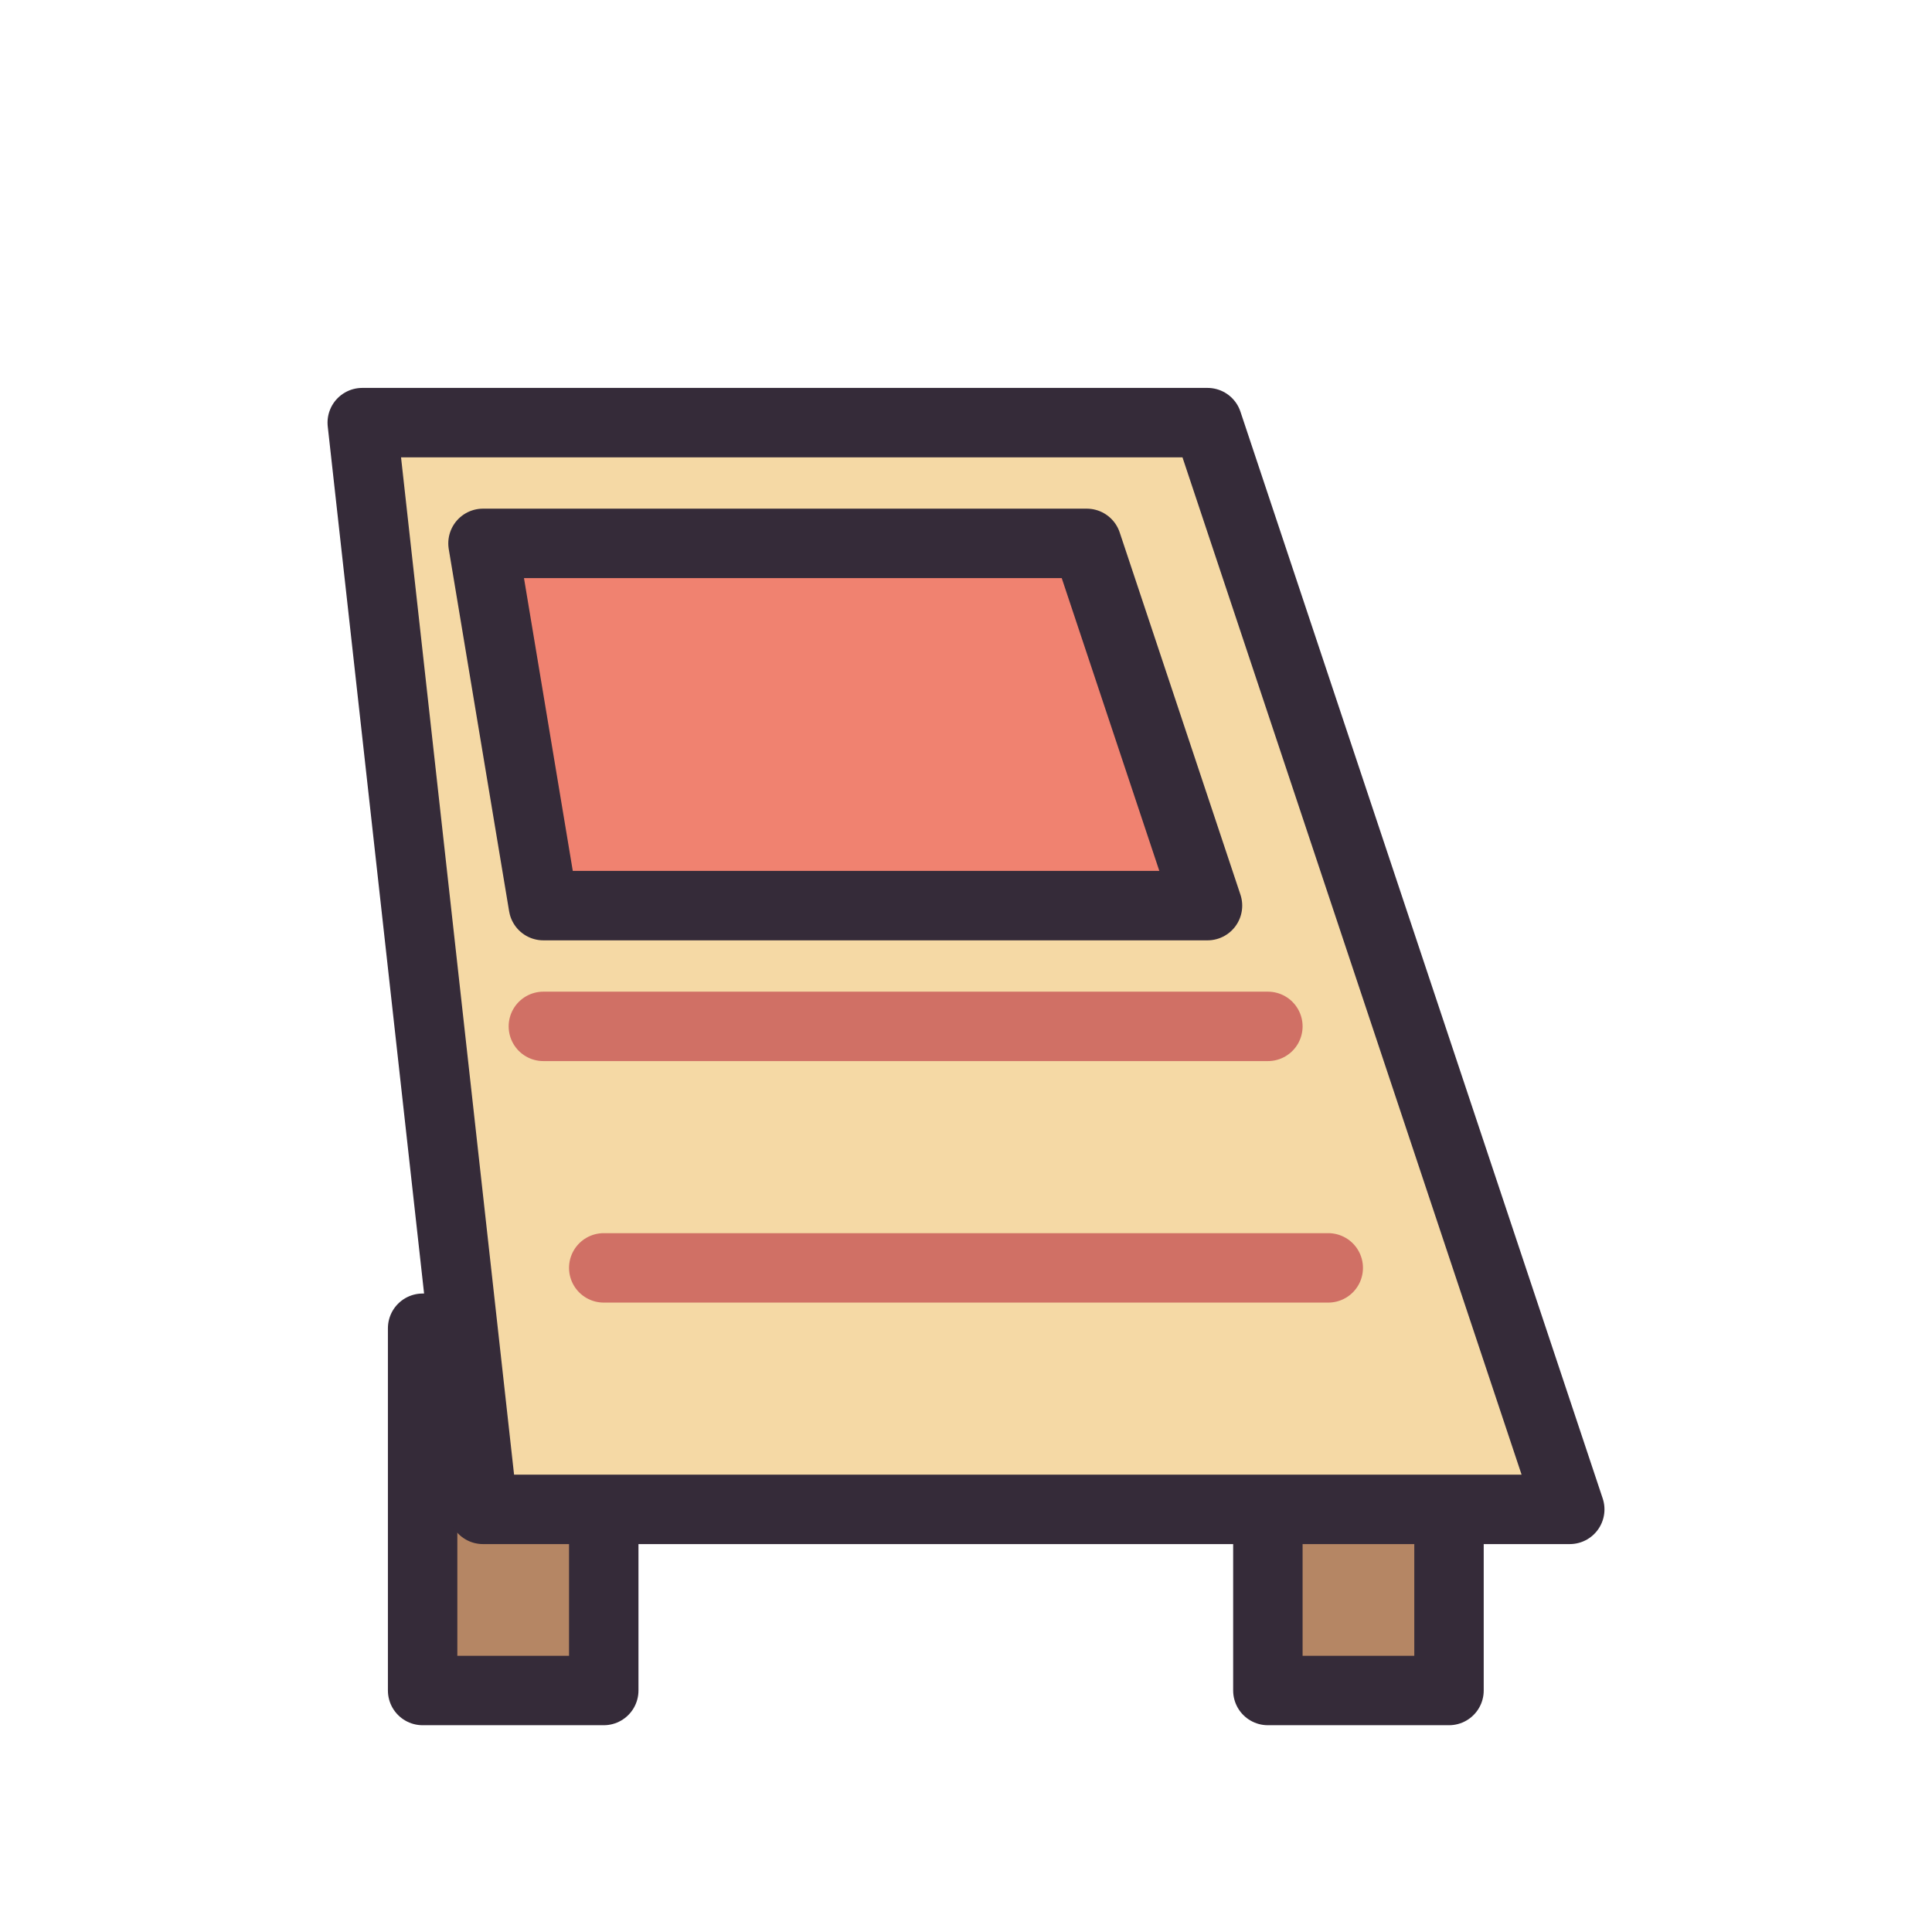
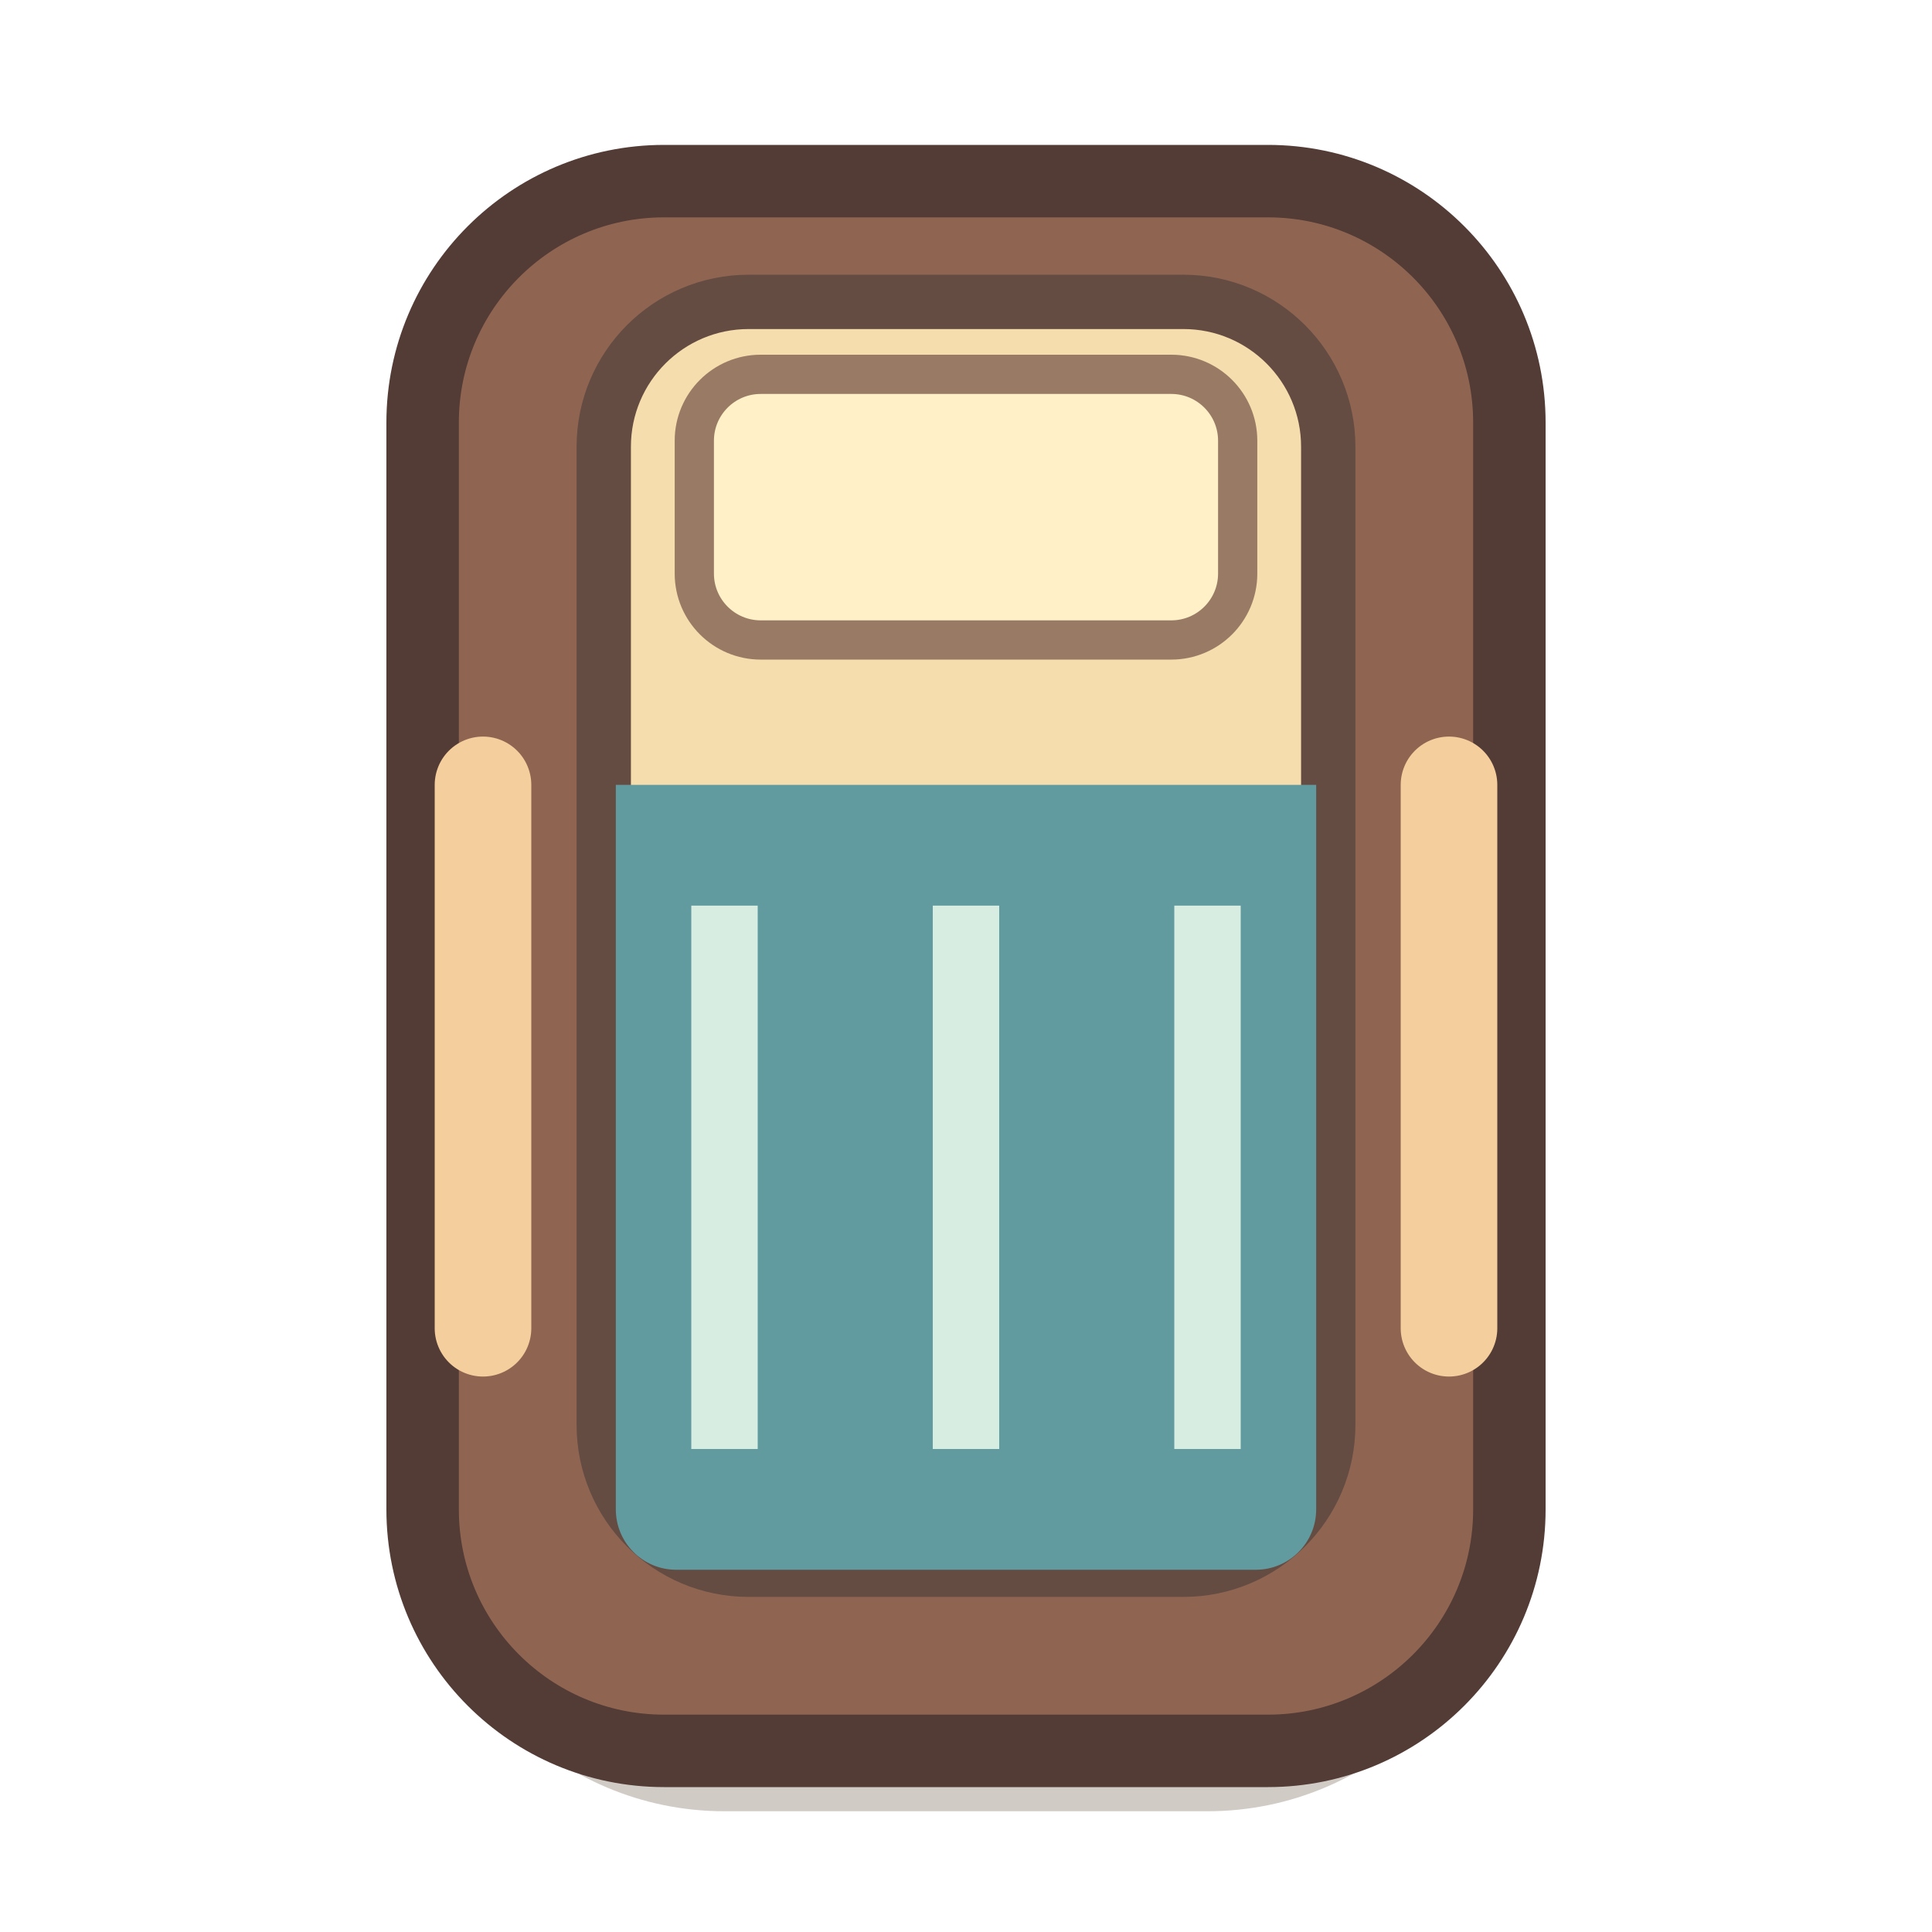
<svg xmlns="http://www.w3.org/2000/svg" viewBox="0 0 32 32">
-   <g stroke="#352b39" stroke-width="1.15" stroke-linecap="round" stroke-linejoin="round">
-     <path d="M7 22h3v6H7zm14 0h3v6h-3Z" fill="#b58664" />
-     <path d="M6 7h14l6 18H8Z" fill="#f5d9a5" />
-     <path d="M8 9h10l2 6H9z" fill="#f08270" />
-     <path d="M9 17h12m-11 4h12" stroke="#d07065" />
-   </g>
+   <rect x="7" y="5" width="18" height="25" rx="5" fill="#594331" opacity=".28" />
+   <rect x="7" y="3" width="18" height="26" rx="4" fill="#8f6552" stroke="#533b36" stroke-width="1.2" />
+   <rect x="10" y="5" width="12" height="21" rx="2.4" fill="#f6ddad" stroke="#644c43" stroke-width=".9" />
+   <path d="M10.2 13h11.6v12a1 1 0 0 1-1 1h-9.6a1 1 0 0 1-1-1Z" fill="#619ba0" />
+   <path d="M12 15v9m4-9v9m4-9v9" stroke="#d8ede2" stroke-width="1.1" />
+   <rect x="11.5" y="6.2" width="9" height="4.4" rx="1.1" fill="#fff0c7" stroke="#997b65" stroke-width=".65" />
+   <path d="M8 13v9m16-9v9" stroke="#f4ce9c" stroke-width="1.6" stroke-linecap="round" />
</svg>
